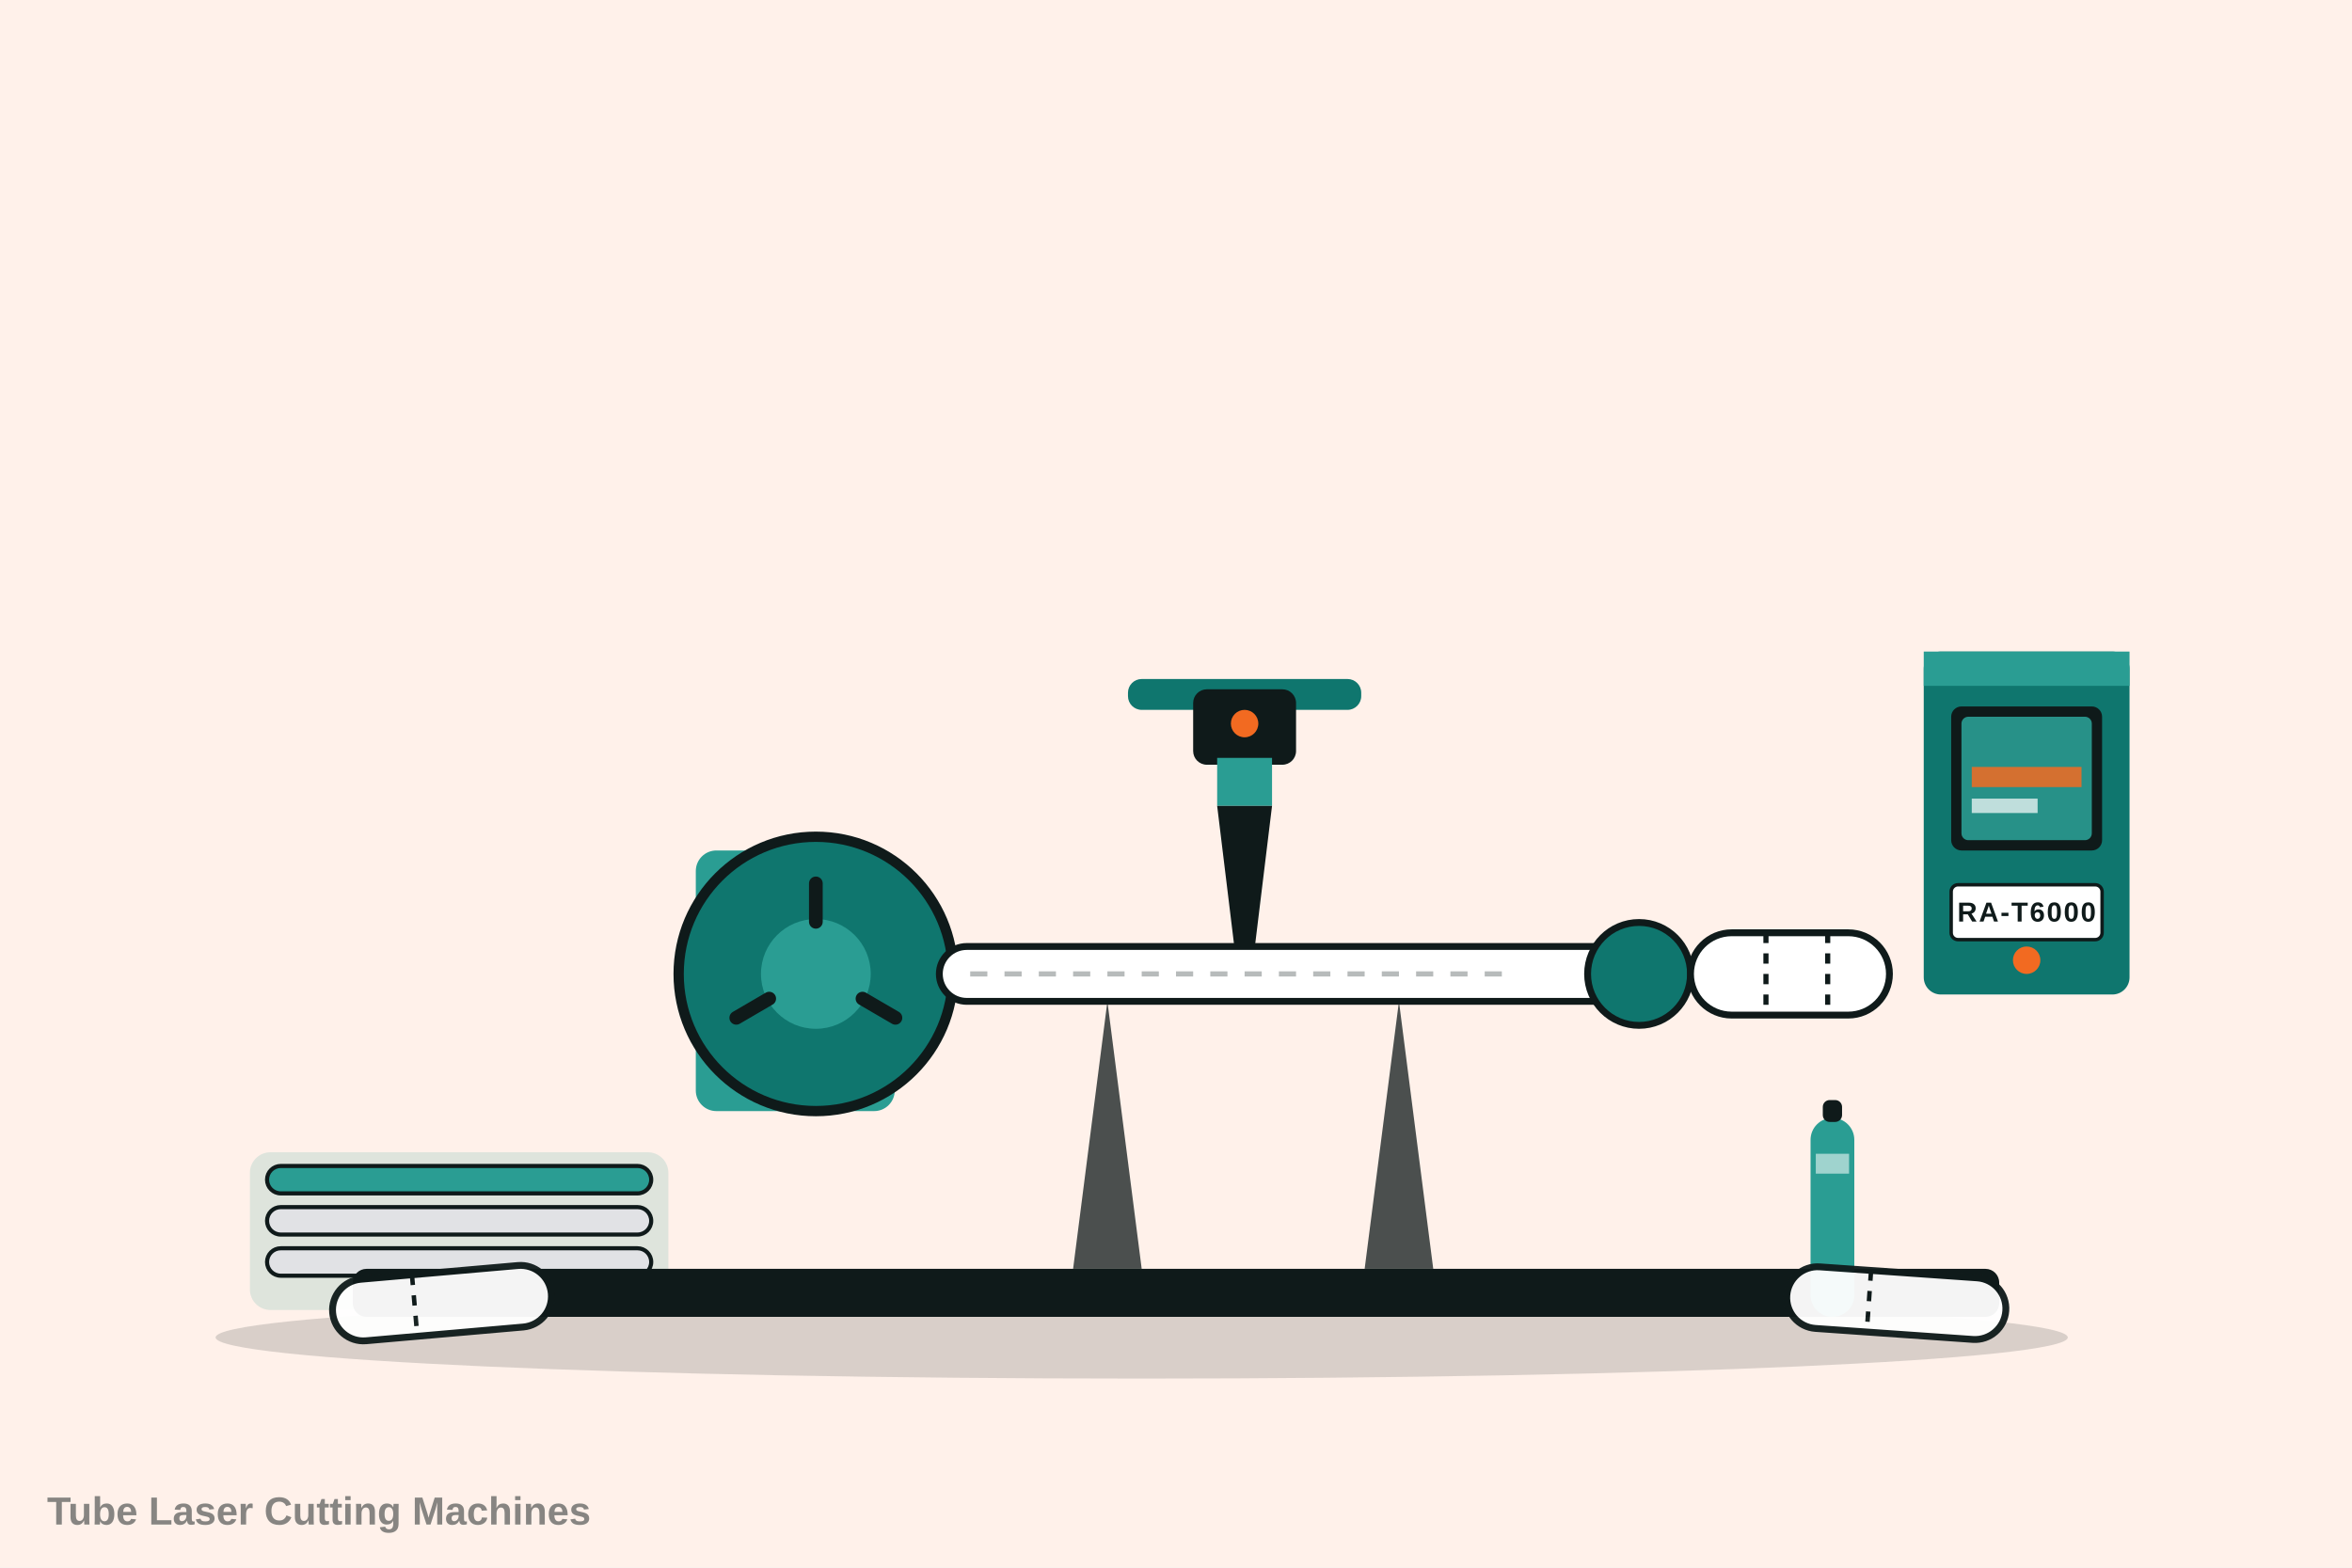
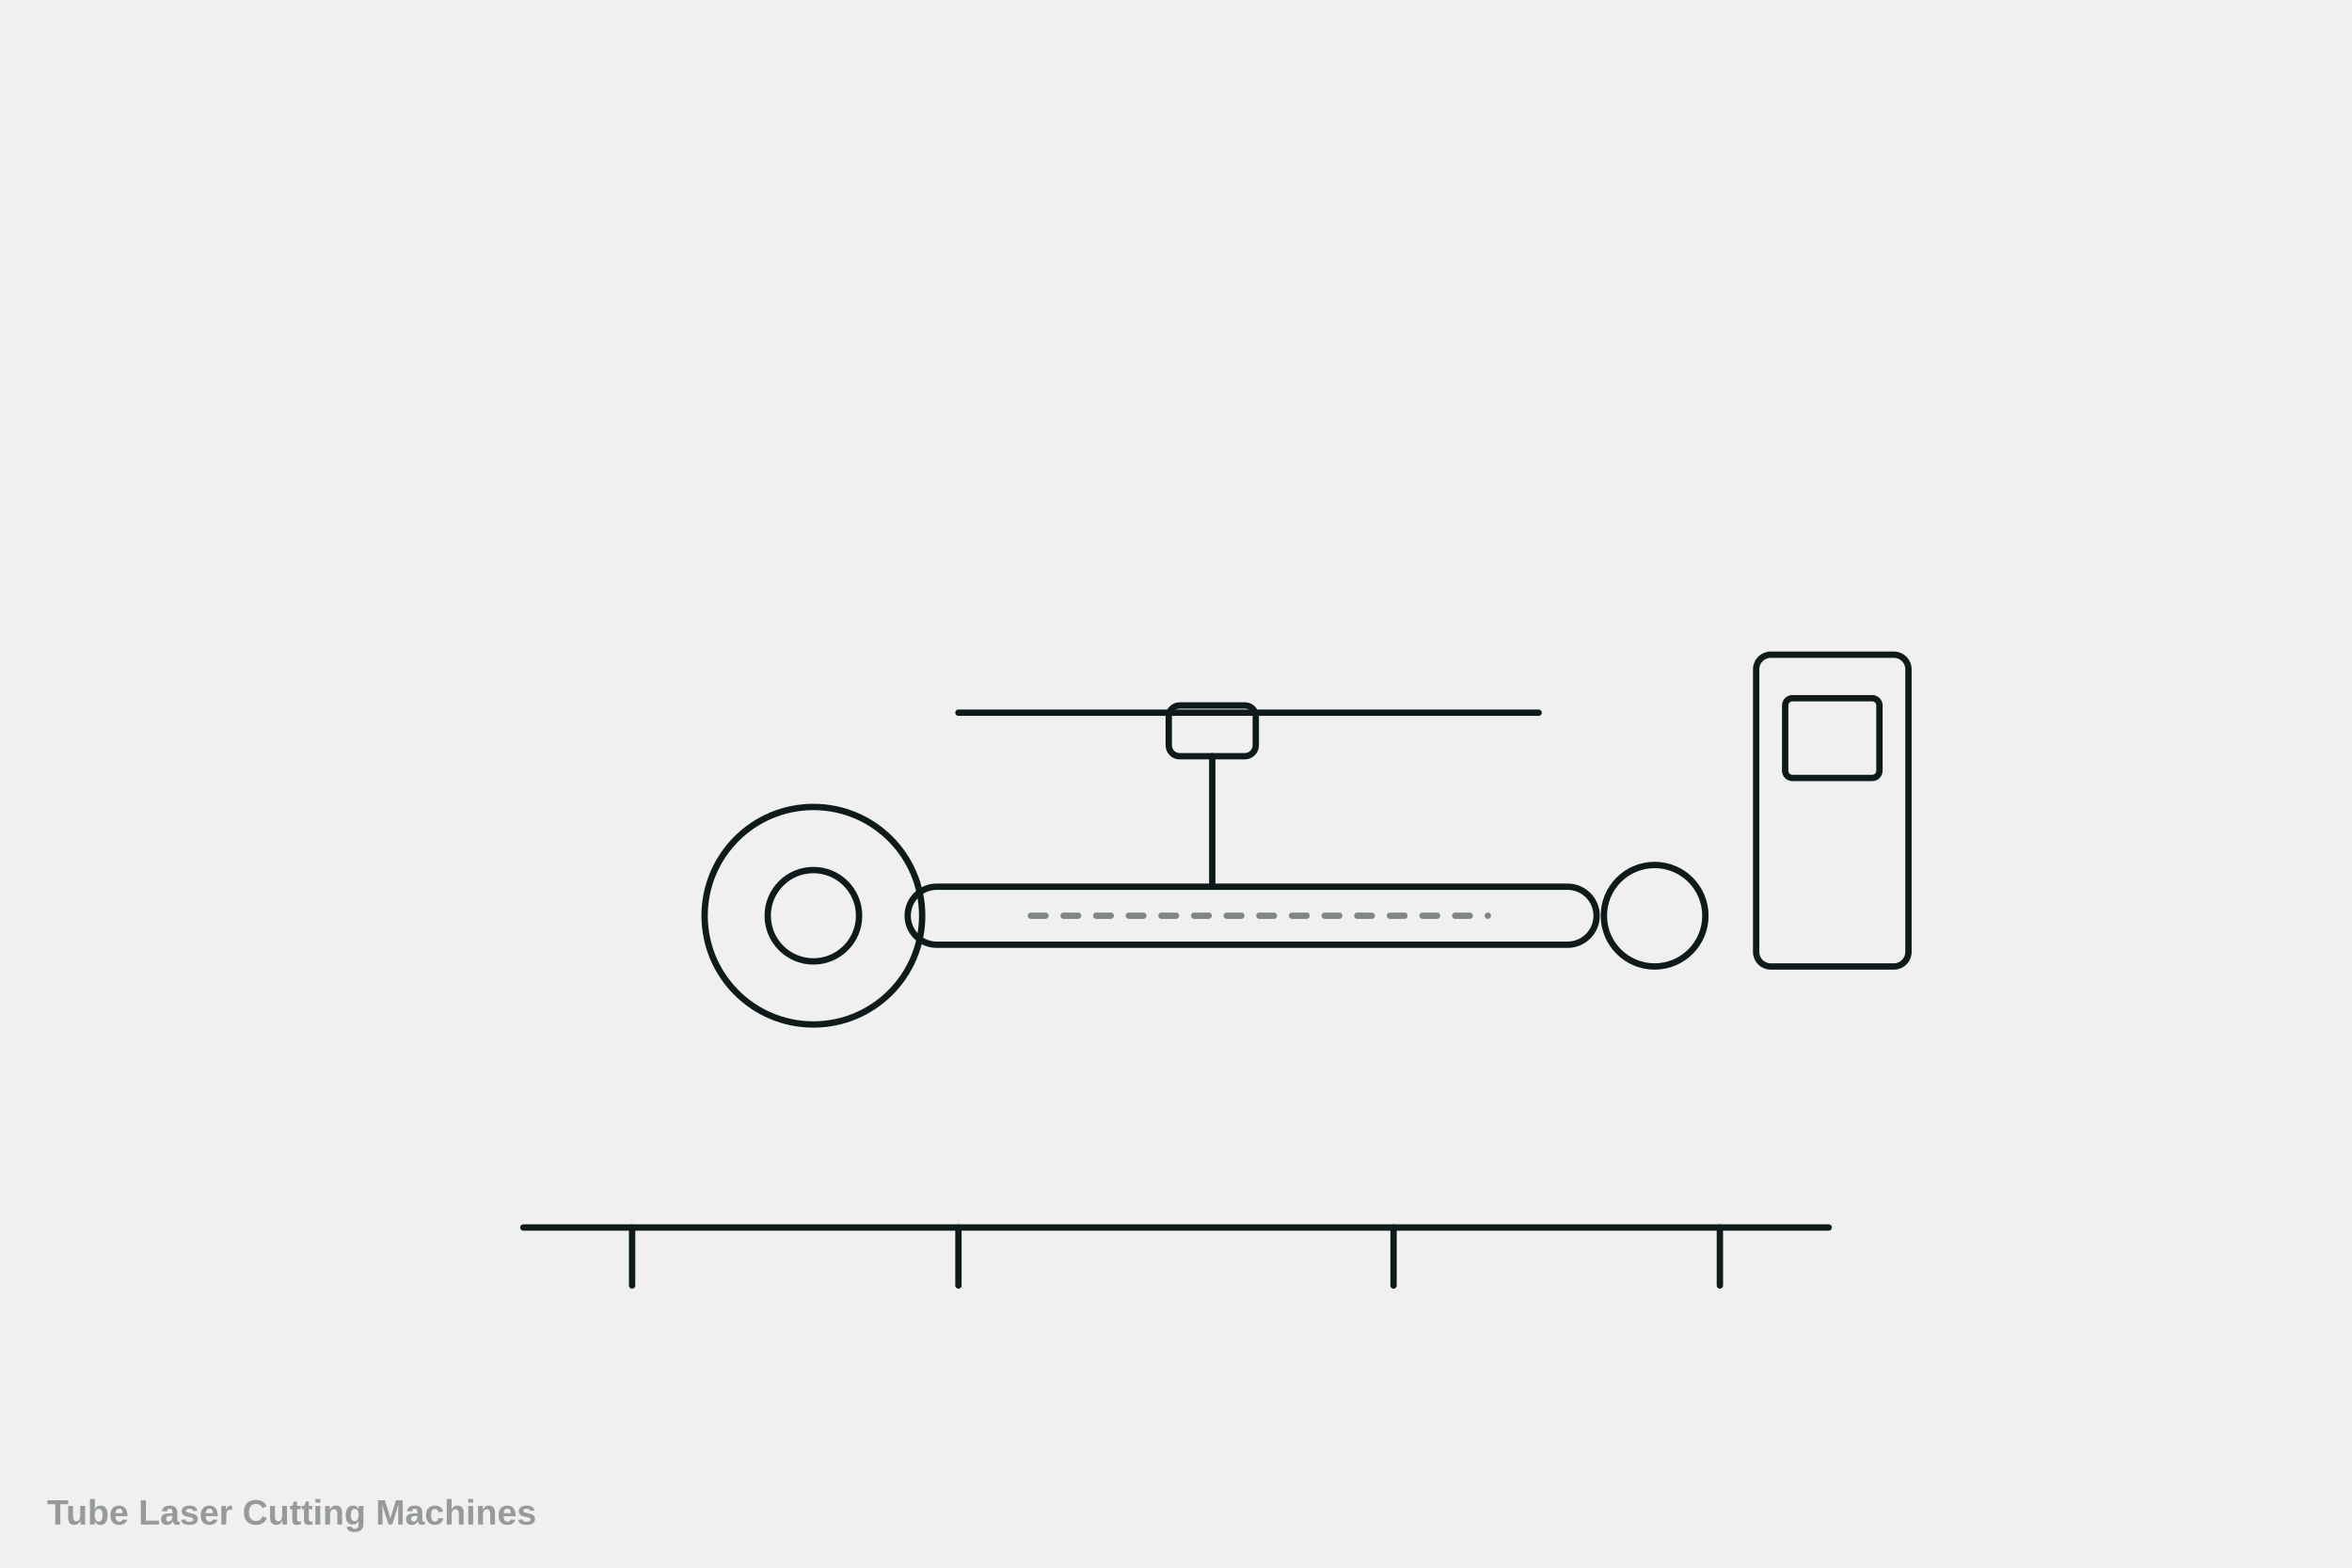
<svg xmlns="http://www.w3.org/2000/svg" width="1200" height="800" viewBox="0 0 1200 800">
-   <rect width="1200" height="800" fill="#FFF1EA" />
-   <g transform="translate(110.0 196.0) scale(1.75)">
-     <g>
-       <ellipse cx="270" cy="278" rx="270" ry="12" fill="#0F1A1A" opacity="0.16" />
-       <rect x="10" y="224" width="122" height="46" rx="6" fill="#2A9D93" opacity="0.16" />
-       <rect x="15" y="228" width="112" height="8" rx="4" fill="#2A9D93" stroke="#0F1A1A" stroke-width="1.2" />
-       <rect x="15" y="240" width="112" height="8" rx="4" fill="#E1E2E5" stroke="#0F1A1A" stroke-width="1.2" />
-       <rect x="15" y="252" width="112" height="8" rx="4" fill="#E1E2E5" stroke="#0F1A1A" stroke-width="1.2" />
-       <rect x="40" y="258" width="480" height="14" rx="4" fill="#0F1A1A" />
-       <rect x="82" y="272" width="16" height="0" fill="#0F1A1A" />
-       <rect x="192" y="272" width="16" height="0" fill="#0F1A1A" />
-       <rect x="312" y="272" width="16" height="0" fill="#0F1A1A" />
-       <rect x="422" y="272" width="16" height="0" fill="#0F1A1A" />
-       <rect x="487" y="272" width="16" height="0" fill="#0F1A1A" />
-       <rect x="140" y="136" width="58" height="76" rx="6" fill="#2A9D93" />
-       <circle cx="175" cy="172" r="40" fill="#0F766E" />
-       <circle cx="175" cy="172" r="40" fill="none" stroke="#0F1A1A" stroke-width="3" />
-       <circle cx="175" cy="172" r="16" fill="#2A9D93" />
-       <g stroke="#0F1A1A" stroke-width="4" stroke-linecap="round">
-         <line x1="175" y1="145.6" x2="175" y2="156.8" />
-         <line x1="198.2" y1="184.8" x2="188.6" y2="179.2" />
-         <line x1="151.8" y1="184.8" x2="161.4" y2="179.2" />
-       </g>
-       <path d="M250 258 L260 180 L270 258 Z" fill="#0F1A1A" opacity="0.75" />
-       <path d="M335 258 L345 180 L355 258 Z" fill="#0F1A1A" opacity="0.75" />
-       <rect x="211" y="164" width="204" height="16" rx="8" fill="#FFFFFF" stroke="#0F1A1A" stroke-width="2" />
-       <line x1="220" y1="172" x2="380" y2="172" stroke="#0F1A1A" stroke-width="1.5" opacity="0.3" stroke-dasharray="5 5" />
-       <circle cx="415" cy="172" r="15" fill="#0F766E" stroke="#0F1A1A" stroke-width="2" />
-       <rect x="266" y="86" width="68" height="9" rx="4" fill="#0F766E" />
-       <g>
-         <rect x="285" y="89" width="30" height="22" rx="4" fill="#0F1A1A" />
-         <rect x="292" y="109" width="16" height="14" fill="#2A9D93" />
-         <path d="M292 123 L308 123 L303 164 L297 164 Z" fill="#0F1A1A" />
-         <circle cx="300" cy="99" r="4" fill="#F26A21" />
-       </g>
-       <g>
-         <rect x="430" y="160" width="58" height="24" rx="12" fill="#FFFFFF" stroke="#0F1A1A" stroke-width="2" />
-         <line x1="452" y1="160" x2="452" y2="184" stroke="#0F1A1A" stroke-width="1.5" stroke-dasharray="3 3" />
-         <line x1="470" y1="160" x2="470" y2="184" stroke="#0F1A1A" stroke-width="1.5" stroke-dasharray="3 3" />
-       </g>
-       <g>
-         <rect x="498" y="78" width="60" height="100" rx="5" fill="#0F766E" />
-         <rect x="498" y="78" width="60" height="10" fill="#2A9D93" />
-         <g>
-           <rect x="506" y="94" width="44" height="42" rx="3" fill="#0F1A1A" />
-           <rect x="509" y="97" width="38" height="36" rx="2" fill="#2A9D93" opacity="0.9" />
-           <rect x="512" y="111.64" width="32" height="5.88" fill="#F26A21" opacity="0.85" />
-           <rect x="512" y="120.88" width="19.2" height="4.2" fill="#FFFFFF" opacity="0.7" />
-         </g>
-         <g>
-           <rect x="506" y="146" width="44" height="16" rx="2" fill="#FFFFFF" stroke="#0F1A1A" stroke-width="1" />
-           <text x="528" y="156.72" text-anchor="middle" font-family="Arial, sans-serif" font-size="8" font-weight="700" fill="#0F1A1A" letter-spacing="0.5">RA-T6000</text>
-         </g>
-         <circle cx="528" cy="168" r="4" fill="#F26A21" />
-       </g>
-       <g>
-         <rect x="465" y="214" width="12.76" height="58" rx="6.38" fill="#2A9D93" />
-         <rect x="466.531" y="224.44" width="9.698" height="5.8" fill="#FFFFFF" opacity="0.55" />
-         <rect x="468.573" y="208.78" width="5.614" height="6.38" rx="2" fill="#0F1A1A" />
-       </g>
-     </g>
-     <g opacity="0.95">
-       <g transform="rotate(-5 66 268)">
-         <rect x="34" y="259" width="64" height="18" rx="9" fill="#FFFFFF" stroke="#0F1A1A" stroke-width="2" />
-         <line x1="58" y1="259" x2="58" y2="277" stroke="#0F1A1A" stroke-width="1.3" stroke-dasharray="3 3" />
-       </g>
-       <g transform="rotate(4 490 268)">
-         <rect x="458" y="259" width="64" height="18" rx="9" fill="#FFFFFF" stroke="#0F1A1A" stroke-width="2" />
-         <line x1="482" y1="259" x2="482" y2="277" stroke="#0F1A1A" stroke-width="1.3" stroke-dasharray="3 3" />
-       </g>
+   <g transform="translate(156.0 193.5) scale(1.85)">
+     <g fill="none" stroke="#0F1A1A" stroke-width="1.75" stroke-linecap="round" stroke-linejoin="round" opacity="1">
+       <path d="M60 234 L420 234" />
+       <path d="M90 234 L90 250" />
+       <path d="M180 234 L180 250" />
+       <path d="M300 234 L300 250" />
+       <path d="M390 234 L390 250" />
+       <circle cx="140" cy="148" r="30" />
+       <circle cx="140" cy="148" r="12.6" />
+       <rect x="166" y="140" width="190" height="16" rx="8" />
+       <path d="M200 148 L326 148" stroke-dasharray="4 5" opacity="0.5" />
+       <circle cx="372" cy="148" r="14" />
+       <path d="M180 92 L340 92" />
+       <rect x="238" y="90" width="24" height="14" rx="3" />
+       <path d="M250 104 L250 140" />
+       <rect x="400" y="76" width="42" height="86" rx="4" />
+       <rect x="408" y="88" width="26" height="22" rx="2" />
    </g>
  </g>
-   <text x="24" y="778" font-family="Arial, sans-serif" font-size="20" font-weight="600" fill="#0F1A1A" opacity="0.5">Tube Laser Cutting Machines</text>
+   <text x="24" y="778" font-family="Arial, sans-serif" font-size="18" font-weight="600" fill="#0F1A1A" opacity="0.4">Tube Laser Cutting Machines</text>
</svg>
